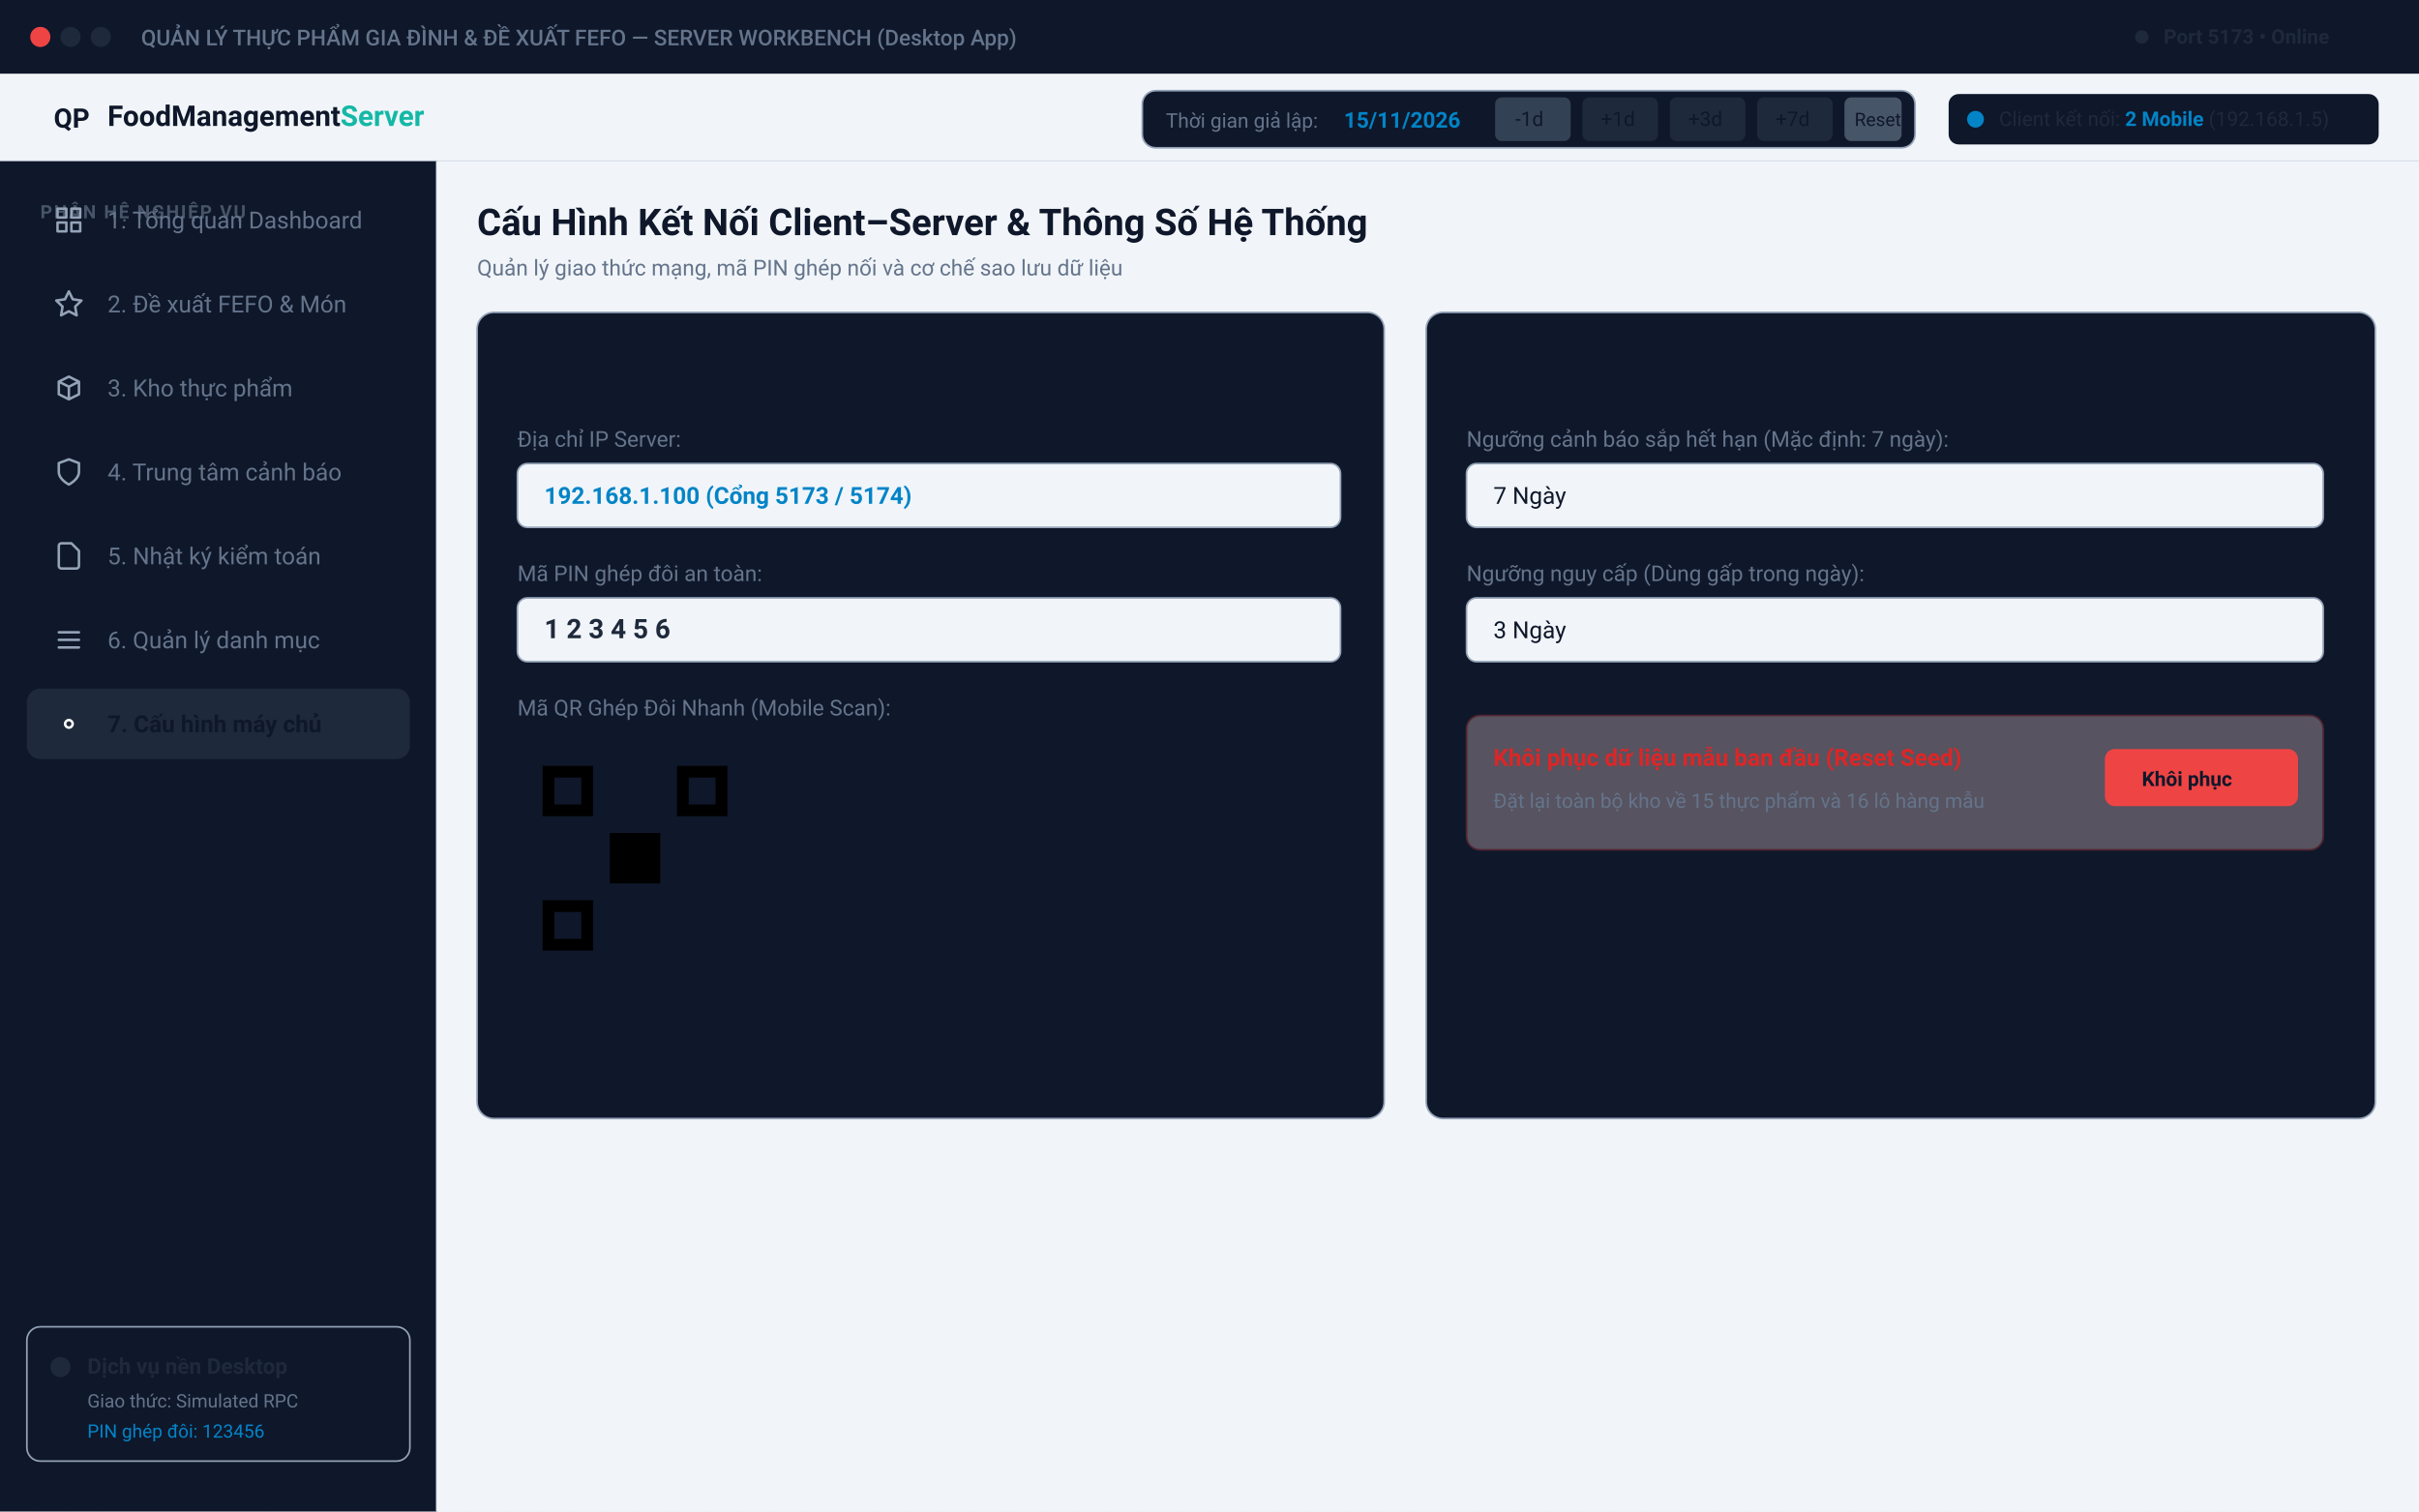
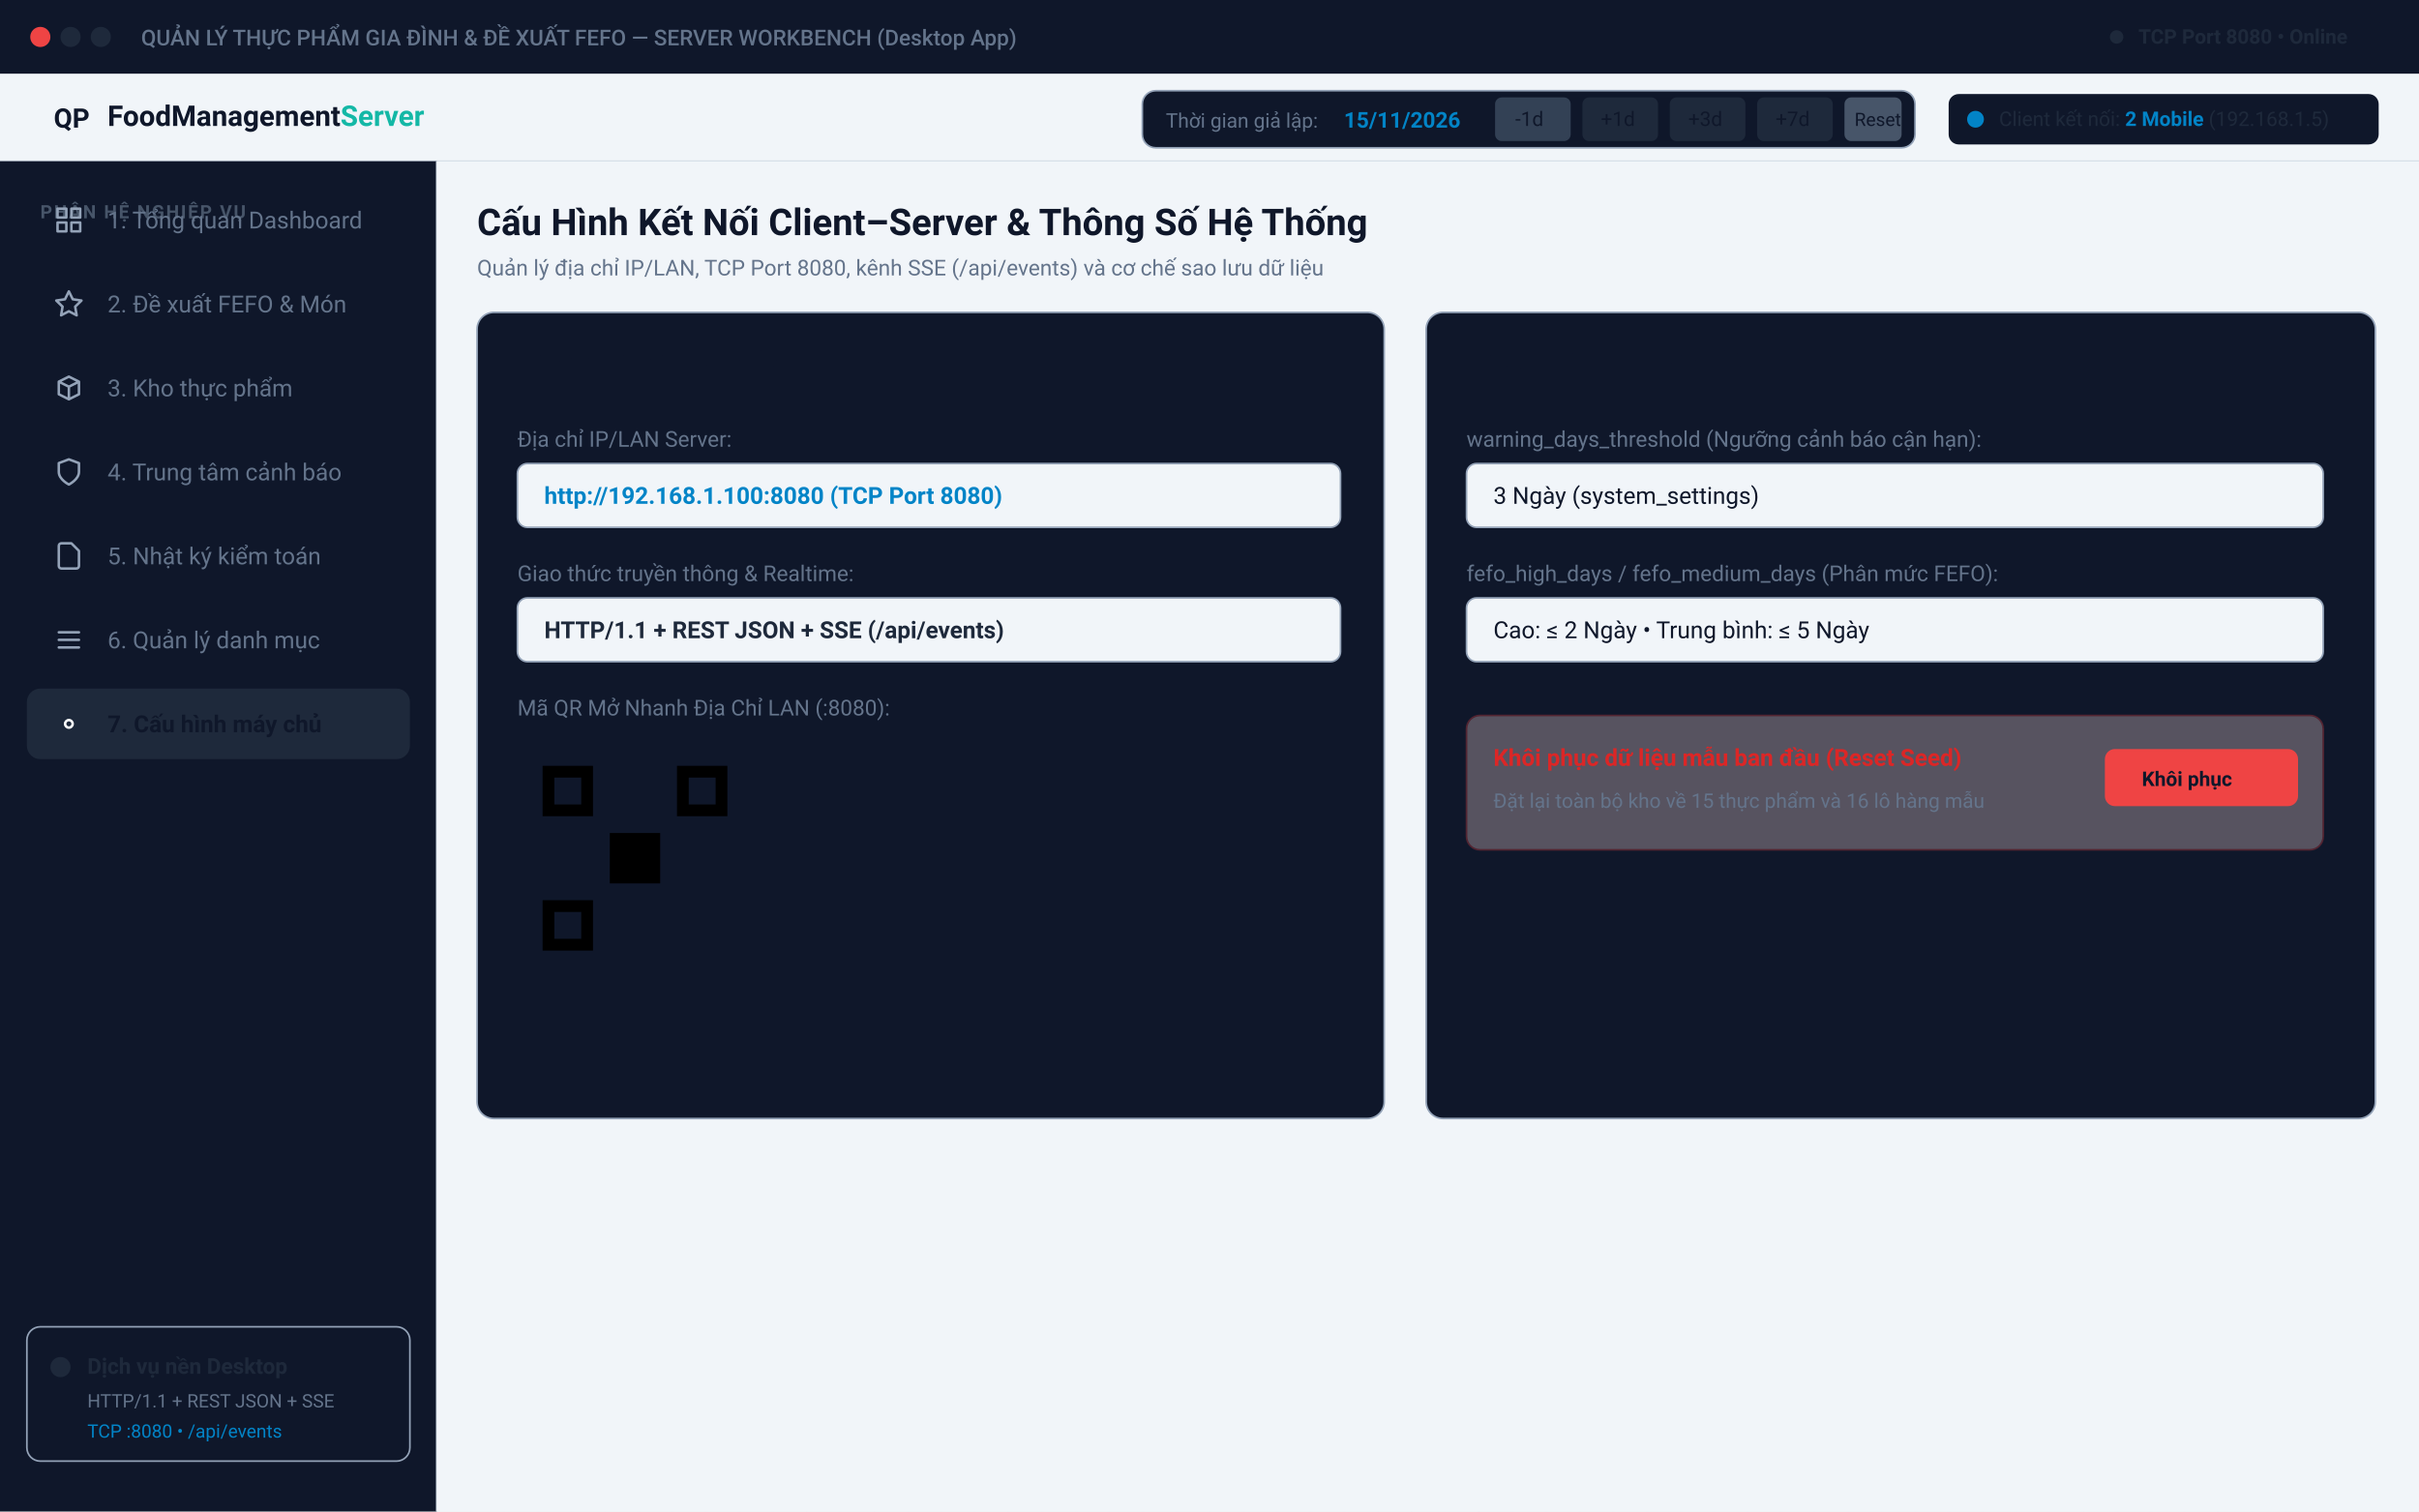
<svg xmlns="http://www.w3.org/2000/svg" viewBox="0 0 1440 900" width="1440" height="900" style="background:#F8FAFC;font-family:'Segoe UI',Roboto,Helvetica,Arial,sans-serif;">
  <defs>
    <filter id="shadow" x="-5%" y="-5%" width="110%" height="110%">
      <feDropShadow dx="0" dy="4" stdDeviation="6" flood-color="#000" flood-opacity="0.25" />
    </filter>
    <linearGradient id="primaryGrad" x1="0%" y1="0%" x2="100%" y2="100%">
      <stop offset="0%" stop-color="#0F766E" />
      <stop offset="100%" stop-color="#14B8A6" />
    </linearGradient>
    <linearGradient id="accentGrad" x1="0%" y1="0%" x2="100%" y2="100%">
      <stop offset="0%" stop-color="#F59E0B" />
      <stop offset="100%" stop-color="#D97706" />
    </linearGradient>
    <pattern id="wfGrid" width="20" height="20" patternUnits="userSpaceOnUse">
      <path d="M 20 0 L 0 0 0 20" fill="none" stroke="#E2E8F0" stroke-width="0.8" />
    </pattern>
  </defs>
  <rect width="100%" height="100%" fill="url(#wfGrid)" opacity="0.6" />
  <rect x="0" y="0" width="1440" height="44" fill="#0F172A" />
  <circle cx="24" cy="22" r="6" fill="#EF4444" />
  <circle cx="42" cy="22" r="6" fill="#1E293B" />
  <circle cx="60" cy="22" r="6" fill="#1E293B" />
  <text x="84" y="27" fill="#64748B" font-size="13" font-weight="500">QUẢN LÝ THỰC PHẨM GIA ĐÌNH &amp; ĐỀ XUẤT FEFO — SERVER WORKBENCH (Desktop App)</text>
-   <rect x="1260" y="10" width="160" height="24" rx="12" fill="#0F172A" />
-   <circle cx="1275" cy="22" r="4" fill="#1E293B" />
-   <text x="1288" y="26" fill="#1E293B" font-size="12" font-weight="600">Port 5173 • Online</text>
+   <rect x="1245" y="10" width="175" height="24" rx="12" fill="#0F172A" />
+   <circle cx="1260" cy="22" r="4" fill="#1E293B" />
+   <text x="1273" y="26" fill="#1E293B" font-size="12" font-weight="600">TCP Port 8080 • Online</text>
  <rect x="0" y="44" width="1440" height="52" fill="#F1F5F9" />
  <line x1="0" y1="96" x2="1440" y2="96" stroke="#CBD5E1" stroke-width="1" />
  <rect x="24" y="56" width="30" height="28" rx="6" fill="#F1F5F9" />
  <text x="32" y="76" fill="#0F172A" font-size="16" font-weight="700">QP</text>
  <text x="64" y="75" fill="#0F172A" font-size="17" font-weight="700">FoodManagement<tspan fill="#14B8A6">Server</tspan>
  </text>
  <g id="Time_Simulator_Bar" transform="translate(680, 54)">
    <rect x="0" y="0" width="460" height="34" rx="8" fill="#0F172A" stroke="#94A3B8" stroke-width="1" />
    <text x="14" y="22" fill="#64748B" font-size="12">Thời gian giả lập:</text>
    <text x="120" y="22" fill="#0284C7" font-size="13" font-weight="700">15/11/2026</text>
    <rect x="210" y="4" width="45" height="26" rx="4" fill="#334155" />
    <text x="222" y="21" fill="#0F172A" font-size="12">-1d</text>
    <rect x="262" y="4" width="45" height="26" rx="4" fill="#1E293B" />
    <text x="273" y="21" fill="#0F172A" font-size="12">+1d</text>
    <rect x="314" y="4" width="45" height="26" rx="4" fill="#1E293B" />
    <text x="325" y="21" fill="#0F172A" font-size="12">+3d</text>
    <rect x="366" y="4" width="45" height="26" rx="4" fill="#1E293B" />
    <text x="377" y="21" fill="#0F172A" font-size="12">+7d</text>
    <rect x="418" y="4" width="34" height="26" rx="4" fill="#475569" />
    <text x="424" y="21" fill="#0F172A" font-size="11">Reset</text>
  </g>
  <rect x="1160" y="56" width="256" height="30" rx="6" fill="#0F172A" />
  <circle cx="1176" cy="71" r="5" fill="#0284C7" />
  <text x="1190" y="75" fill="#1E293B" font-size="12">Client kết nối: <tspan fill="#0284C7" font-weight="700">2 Mobile</tspan> (192.168.1.5)</text>
  <rect x="0" y="96" width="260" height="804" fill="#0F172A" />
  <line x1="260" y1="96" x2="260" y2="900" stroke="#CBD5E1" stroke-width="1" />
  <text x="24" y="130" fill="#475569" font-size="11" font-weight="700" letter-spacing="1">PHÂN HỆ NGHIỆP VỤ</text>
  <g id="Nav_DSK-01" cursor="pointer">
    <rect x="16" y="110" width="228" height="42" rx="8" fill="transparent" />
    <path d="M3 3h7v7H3zm11 0h7v7h-7zM3 14h7v7H3zm11 0h7v7h-7z" fill="none" stroke="#94A3B8" stroke-width="2" stroke-linecap="round" stroke-linejoin="round" transform="translate(32, 122) scale(0.75)" />
    <text x="64" y="136" fill="#64748B" font-size="14" font-weight="400">1. Tổng quan Dashboard</text>
  </g>
  <g id="Nav_DSK-02" cursor="pointer">
    <rect x="16" y="160" width="228" height="42" rx="8" fill="transparent" />
    <path d="M12 2l3.09 6.26L22 9.27l-5 4.87 1.18 6.88L12 17.77l-6.18 3.25L7 14.14 2 9.27l6.91-1.01L12 2z" fill="none" stroke="#94A3B8" stroke-width="2" stroke-linecap="round" stroke-linejoin="round" transform="translate(32, 172) scale(0.75)" />
    <text x="64" y="186" fill="#64748B" font-size="14" font-weight="400">2. Đề xuất FEFO &amp; Món</text>
  </g>
  <g id="Nav_DSK-03" cursor="pointer">
    <rect x="16" y="210" width="228" height="42" rx="8" fill="transparent" />
    <path d="M20 7l-8-4-8 4m16 0l-8 4m8-4v10l-8 4m0-10L4 7m8 4v10M4 7v10l8 4" fill="none" stroke="#94A3B8" stroke-width="2" stroke-linecap="round" stroke-linejoin="round" transform="translate(32, 222) scale(0.75)" />
    <text x="64" y="236" fill="#64748B" font-size="14" font-weight="400">3. Kho thực phẩm</text>
  </g>
  <g id="Nav_DSK-04" cursor="pointer">
    <rect x="16" y="260" width="228" height="42" rx="8" fill="transparent" />
    <path d="M12 22s8-4 8-10V5l-8-3-8 3v7c0 6 8 10 8 10z" fill="none" stroke="#94A3B8" stroke-width="2" stroke-linecap="round" stroke-linejoin="round" transform="translate(32, 272) scale(0.75)" />
    <text x="64" y="286" fill="#64748B" font-size="14" font-weight="400">4. Trung tâm cảnh báo</text>
  </g>
  <g id="Nav_DSK-05" cursor="pointer">
    <rect x="16" y="310" width="228" height="42" rx="8" fill="transparent" />
    <path d="M14 2H6a2 2 0 0 0-2 2v16a2 2 0 0 0 2 2h12a2 2 0 0 0 2-2V8z" fill="none" stroke="#94A3B8" stroke-width="2" stroke-linecap="round" stroke-linejoin="round" transform="translate(32, 322) scale(0.75)" />
    <text x="64" y="336" fill="#64748B" font-size="14" font-weight="400">5. Nhật ký kiểm toán</text>
  </g>
  <g id="Nav_DSK-06" cursor="pointer">
    <rect x="16" y="360" width="228" height="42" rx="8" fill="transparent" />
    <path d="M4 6h16M4 12h16M4 18h16" fill="none" stroke="#94A3B8" stroke-width="2" stroke-linecap="round" stroke-linejoin="round" transform="translate(32, 372) scale(0.75)" />
    <text x="64" y="386" fill="#64748B" font-size="14" font-weight="400">6. Quản lý danh mục</text>
  </g>
  <g id="Nav_DSK-07" cursor="pointer">
    <rect x="16" y="410" width="228" height="42" rx="8" fill="#1E293B" />
    <path d="M12 15a3 3 0 1 0 0-6 3 3 0 0 0 0 6z" fill="none" stroke="#FFFFFF" stroke-width="2" stroke-linecap="round" stroke-linejoin="round" transform="translate(32, 422) scale(0.75)" />
    <text x="64" y="436" fill="#0F172A" font-size="14" font-weight="600">7. Cấu hình máy chủ</text>
  </g>
  <g transform="translate(16, 790)">
    <rect x="0" y="0" width="228" height="80" rx="8" fill="#0F172A" stroke="#94A3B8" stroke-width="1" />
    <circle cx="20" cy="24" r="6" fill="#1E293B" />
    <text x="36" y="28" fill="#1E293B" font-size="13" font-weight="600">Dịch vụ nền Desktop</text>
-     <text x="36" y="48" fill="#64748B" font-size="11">Giao thức: Simulated RPC</text>
-     <text x="36" y="66" fill="#0284C7" font-size="11">PIN ghép đôi: 123456</text>
+     <text x="36" y="48" fill="#64748B" font-size="11">HTTP/1.1 + REST JSON + SSE</text>
+     <text x="36" y="66" fill="#0284C7" font-size="11">TCP :8080 • /api/events</text>
  </g>
  <rect x="260" y="96" width="1180" height="804" fill="#F1F5F9" />
  <g id="Content_DSK-07" transform="translate(284, 116)">
    <text x="0" y="24" fill="#0F172A" font-size="22" font-weight="700">Cấu Hình Kết Nối Client–Server &amp; Thông Số Hệ Thống</text>
-     <text x="0" y="48" fill="#64748B" font-size="13">Quản lý giao thức mạng, mã PIN ghép nối và cơ chế sao lưu dữ liệu</text>
+     <text x="0" y="48" fill="#64748B" font-size="13">Quản lý địa chỉ IP/LAN, TCP Port 8080, kênh SSE (/api/events) và cơ chế sao lưu dữ liệu</text>
    <g transform="translate(0, 70)">
      <rect x="0" y="0" width="540" height="480" rx="10" fill="#0F172A" stroke="#94A3B8" stroke-width="1" />
-       <text x="24" y="34" fill="#0F172A" font-size="16" font-weight="700">Thông Số Kết Nối Client–Server</text>
+       <text x="24" y="34" fill="#0F172A" font-size="16" font-weight="700">Thông Số Kết Nối Client–Server (LAN)</text>
      <g transform="translate(24, 60)">
-         <text x="0" y="20" fill="#64748B" font-size="13">Địa chỉ IP Server:</text>
+         <text x="0" y="20" fill="#64748B" font-size="13">Địa chỉ IP/LAN Server:</text>
        <rect x="0" y="30" width="490" height="38" rx="6" fill="#F1F5F9" stroke="#94A3B8" stroke-width="1" />
-         <text x="16" y="54" fill="#0284C7" font-size="14" font-weight="700">192.168.1.100 (Cổng 5173 / 5174)</text>
-         <text x="0" y="100" fill="#64748B" font-size="13">Mã PIN ghép đôi an toàn:</text>
+         <text x="16" y="54" fill="#0284C7" font-size="14" font-weight="700">http://192.168.1.100:8080 (TCP Port 8080)</text>
+         <text x="0" y="100" fill="#64748B" font-size="13">Giao thức truyền thông &amp; Realtime:</text>
        <rect x="0" y="110" width="490" height="38" rx="6" fill="#F1F5F9" stroke="#94A3B8" stroke-width="1" />
-         <text x="16" y="134" fill="#1E293B" font-size="16" font-weight="700" letter-spacing="4">123456</text>
-         <text x="0" y="180" fill="#64748B" font-size="13">Mã QR Ghép Đôi Nhanh (Mobile Scan):</text>
+         <text x="16" y="134" fill="#1E293B" font-size="14" font-weight="700">HTTP/1.1 + REST JSON + SSE (/api/events)</text>
+         <text x="0" y="180" fill="#64748B" font-size="13">Mã QR Mở Nhanh Địa Chỉ LAN (:8080):</text>
        <rect x="0" y="195" width="140" height="140" rx="8" fill="#0F172A" />
        <rect x="15" y="210" width="30" height="30" fill="#000" />
        <rect x="22" y="217" width="16" height="16" fill="#0F172A" />
        <rect x="95" y="210" width="30" height="30" fill="#000" />
        <rect x="102" y="217" width="16" height="16" fill="#0F172A" />
        <rect x="15" y="290" width="30" height="30" fill="#000" />
        <rect x="22" y="297" width="16" height="16" fill="#0F172A" />
        <rect x="55" y="250" width="30" height="30" fill="#000" />
      </g>
      <g transform="translate(565, 0)">
        <rect x="0" y="0" width="565" height="480" rx="10" fill="#0F172A" stroke="#94A3B8" stroke-width="1" />
        <text x="24" y="34" fill="#0F172A" font-size="16" font-weight="700">Ngưỡng Cảnh Báo &amp; Dữ Liệu Ban Đầu</text>
        <g transform="translate(24, 60)">
-           <text x="0" y="20" fill="#64748B" font-size="13">Ngưỡng cảnh báo sắp hết hạn (Mặc định: 7 ngày):</text>
+           <text x="0" y="20" fill="#64748B" font-size="13">warning_days_threshold (Ngưỡng cảnh báo cận hạn):</text>
          <rect x="0" y="30" width="510" height="38" rx="6" fill="#F1F5F9" stroke="#94A3B8" stroke-width="1" />
-           <text x="16" y="54" fill="#0F172A" font-size="14">7 Ngày</text>
-           <text x="0" y="100" fill="#64748B" font-size="13">Ngưỡng nguy cấp (Dùng gấp trong ngày):</text>
+           <text x="16" y="54" fill="#0F172A" font-size="14">3 Ngày (system_settings)</text>
+           <text x="0" y="100" fill="#64748B" font-size="13">fefo_high_days / fefo_medium_days (Phân mức FEFO):</text>
          <rect x="0" y="110" width="510" height="38" rx="6" fill="#F1F5F9" stroke="#94A3B8" stroke-width="1" />
-           <text x="16" y="134" fill="#0F172A" font-size="14">3 Ngày</text>
+           <text x="16" y="134" fill="#0F172A" font-size="14">Cao: ≤ 2 Ngày • Trung bình: ≤ 5 Ngày</text>
          <rect x="0" y="180" width="510" height="80" rx="8" fill="#FEE2E2" opacity="0.3" stroke="#EF4444" stroke-width="1" />
          <text x="16" y="210" fill="#DC2626" font-size="14" font-weight="700">Khôi phục dữ liệu mẫu ban đầu (Reset Seed)</text>
          <text x="16" y="235" fill="#64748B" font-size="12">Đặt lại toàn bộ kho về 15 thực phẩm và 16 lô hàng mẫu</text>
          <rect x="380" y="200" width="115" height="34" rx="6" fill="#EF4444" />
          <text x="402" y="222" fill="#0F172A" font-size="12" font-weight="700">Khôi phục</text>
        </g>
      </g>
    </g>
  </g>
</svg>
